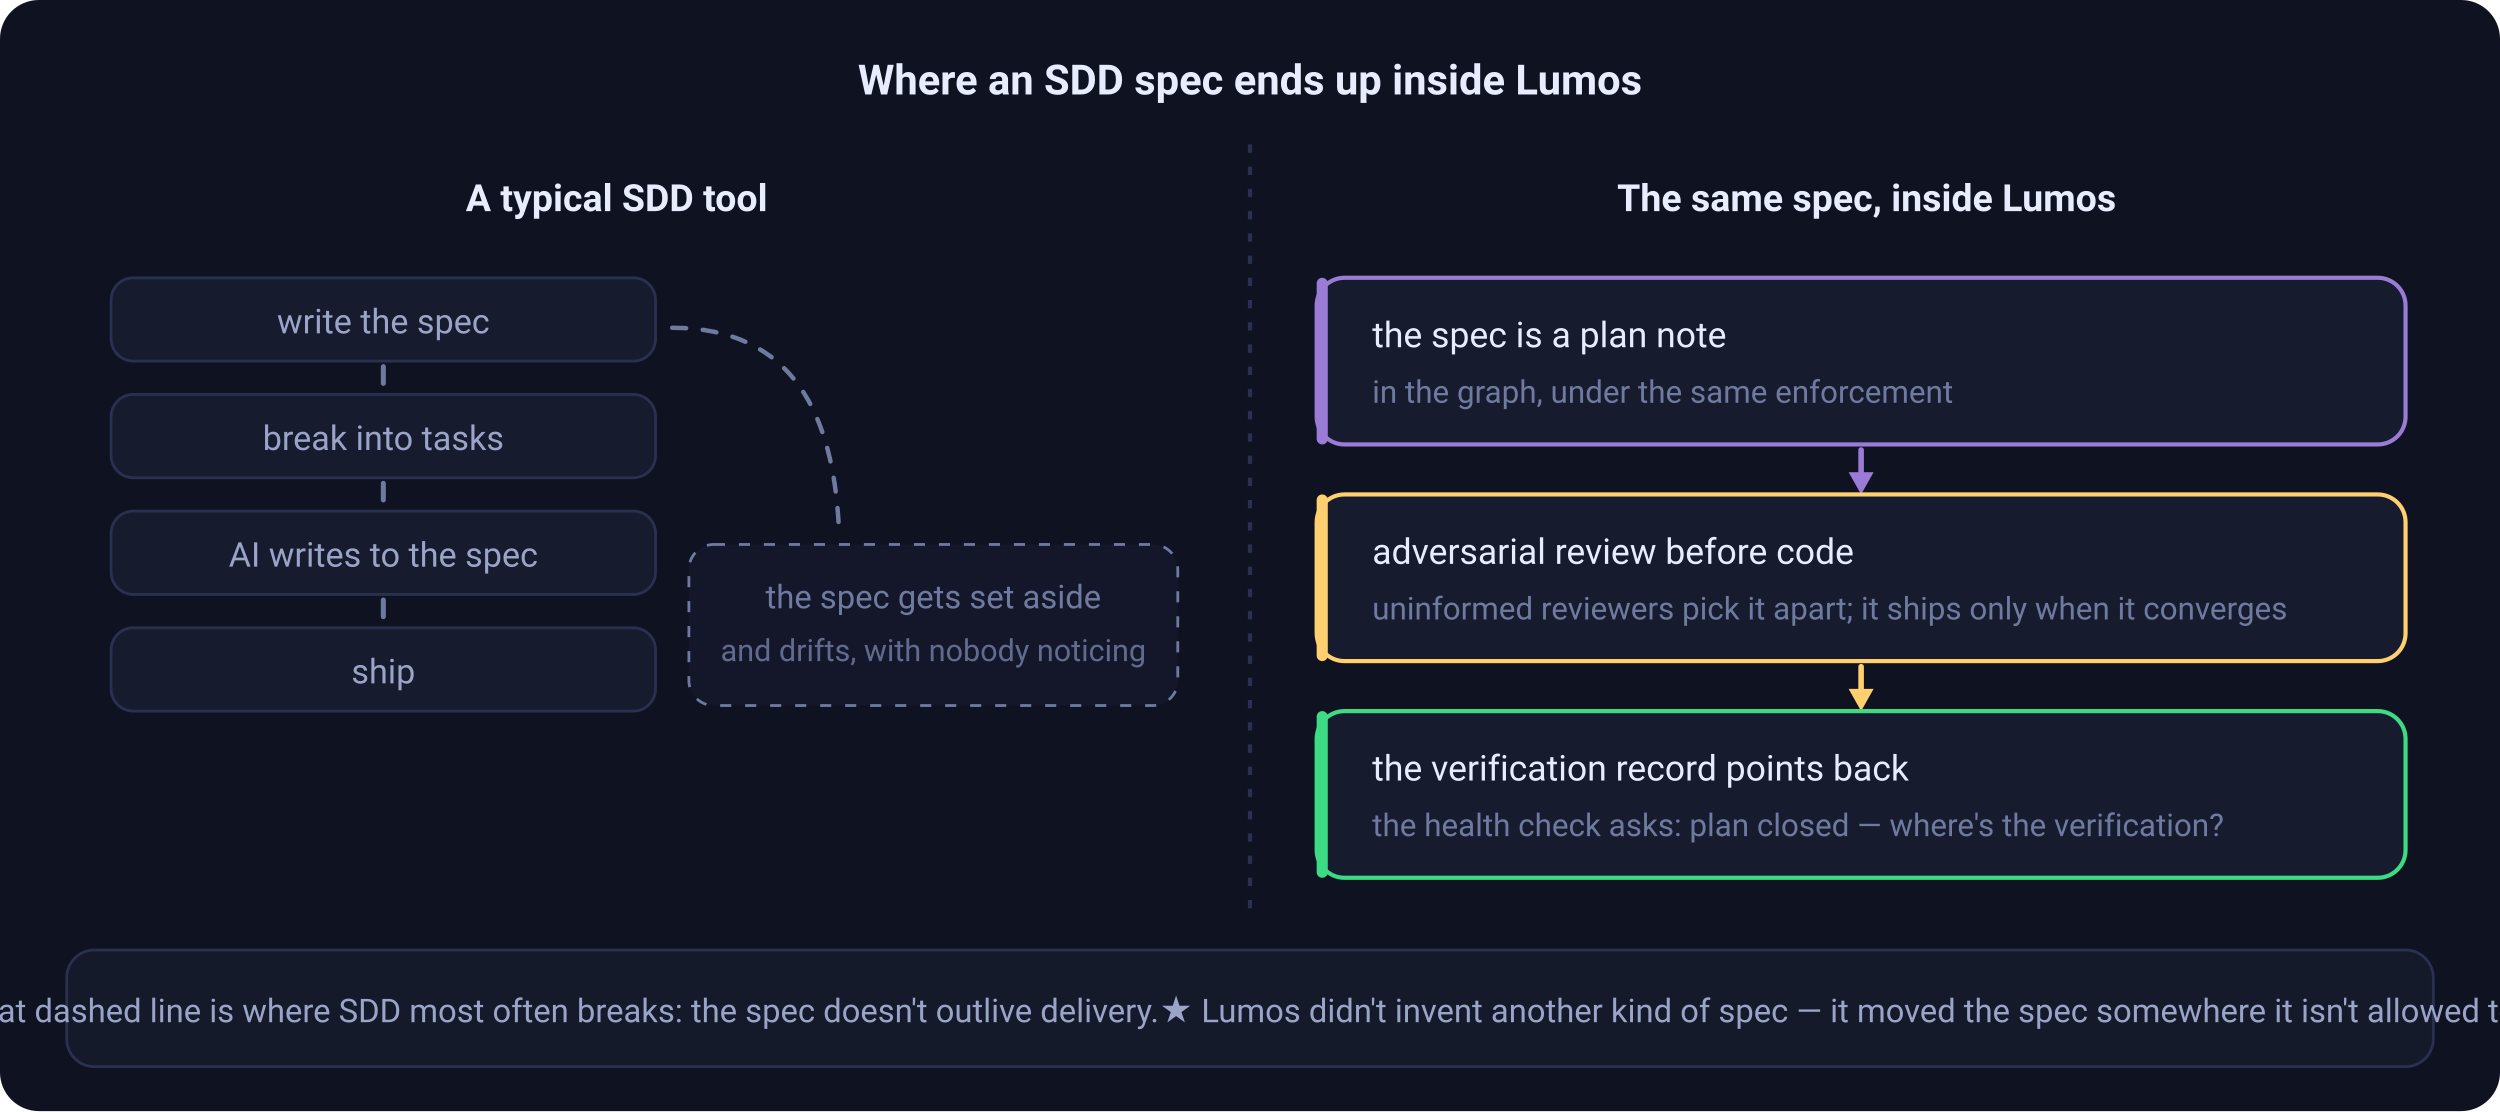
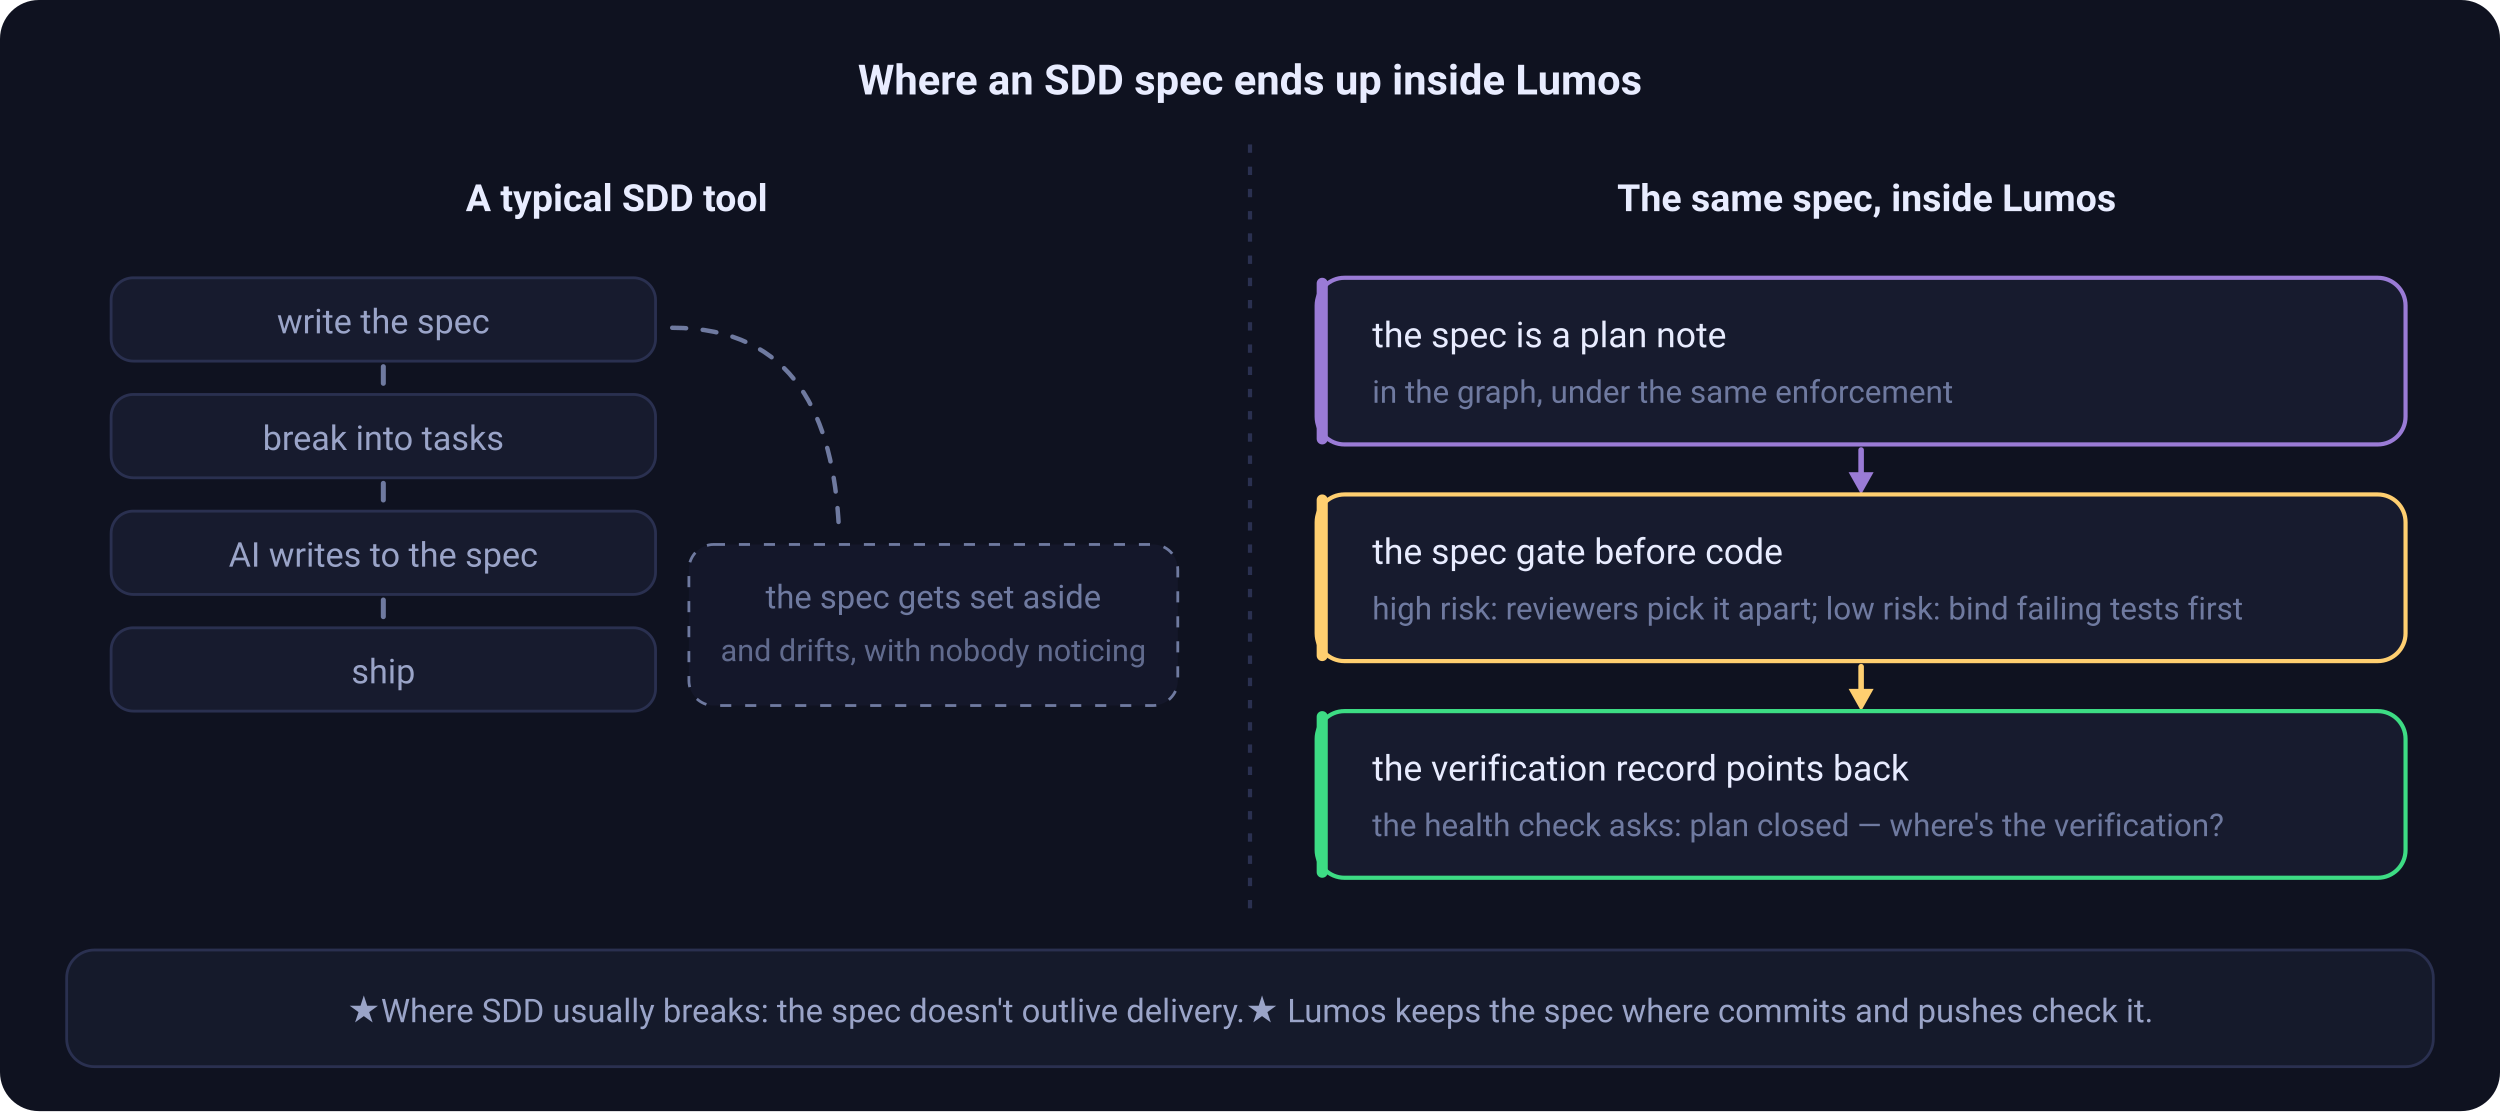
- <svg xmlns="http://www.w3.org/2000/svg" viewBox="0 0 900 400" width="900" height="400" role="img" aria-label="An SDD spec gets written, set aside, and drifts from reality. Inside Lumos the spec becomes a plan note under the same enforcement, passes an adversarial review before implementation, and is pointed back to by the verification record.">
+ <svg xmlns="http://www.w3.org/2000/svg" viewBox="0 0 900 400" width="900" height="400" role="img" aria-label="An SDD spec gets written, set aside, and drifts from reality. Inside Lumos the spec becomes a plan note under the same enforcement, passes the spec gate before implementation (high-risk plans also get a design review), and is pointed back to by the verification record.">
  <style>
    .h { font-family:system-ui,-apple-system,"Segoe UI",Roboto,Helvetica,Arial,sans-serif; fill:#e8ecff; font-weight:700 }
    .n { font-family:system-ui,-apple-system,"Segoe UI",Roboto,Helvetica,Arial,sans-serif; fill:#e8ecff }
    .s { font-family:system-ui,-apple-system,"Segoe UI",Roboto,Helvetica,Arial,sans-serif; fill:#9aa4c8 }
    .d { font-family:system-ui,-apple-system,"Segoe UI",Roboto,Helvetica,Arial,sans-serif; fill:#6f7aa0 }
    .m { font-family:ui-monospace,SFMono-Regular,Menlo,Consolas,monospace }
  </style>
  <rect x="0" y="0" width="900" height="400" rx="14" fill="#0f1220" />
  <text class="h" x="450" y="34" font-size="15" text-anchor="middle">Where an SDD spec ends up inside Lumos</text>
  <line x1="450" y1="52" x2="450" y2="332" stroke="#2a3050" stroke-width="1.5" stroke-dasharray="3 5" />
  <text class="h" x="222" y="76" font-size="13.5" fill="#6f7aa0" text-anchor="middle">A typical SDD tool</text>
  <g opacity="1">
    <animate attributeName="opacity" dur="18s" repeatCount="indefinite" values="1;0;0;1;1" keyTimes="0;0.008;0.011;0.027;1" />
    <rect x="40" y="100" width="196" height="30" rx="8" fill="#171b2e" stroke="#2a3050" />
    <text class="s" x="138" y="120" font-size="12.3" text-anchor="middle">write the spec</text>
    <path d="M 138 132 L 138 138" stroke="#6f7aa0" stroke-width="1.8" stroke-linecap="round" />
  </g>
  <g opacity="1">
    <animate attributeName="opacity" dur="18s" repeatCount="indefinite" values="1;0;0;1;1" keyTimes="0;0.008;0.038;0.054;1" />
    <rect x="40" y="142" width="196" height="30" rx="8" fill="#171b2e" stroke="#2a3050" />
    <text class="s" x="138" y="162" font-size="12.3" text-anchor="middle">break into tasks</text>
    <path d="M 138 174 L 138 180" stroke="#6f7aa0" stroke-width="1.8" stroke-linecap="round" />
  </g>
  <g opacity="1">
    <animate attributeName="opacity" dur="18s" repeatCount="indefinite" values="1;0;0;1;1" keyTimes="0;0.008;0.065;0.081;1" />
    <rect x="40" y="184" width="196" height="30" rx="8" fill="#171b2e" stroke="#2a3050" />
    <text class="s" x="138" y="204" font-size="12.3" text-anchor="middle">AI writes to the spec</text>
    <path d="M 138 216 L 138 222" stroke="#6f7aa0" stroke-width="1.8" stroke-linecap="round" />
  </g>
  <g opacity="1">
    <animate attributeName="opacity" dur="18s" repeatCount="indefinite" values="1;0;0;1;1" keyTimes="0;0.008;0.092;0.108;1" />
    <rect x="40" y="226" width="196" height="30" rx="8" fill="#171b2e" stroke="#2a3050" />
    <text class="s" x="138" y="246" font-size="12.3" text-anchor="middle">ship</text>
  </g>
  <g opacity="1">
    <animate attributeName="opacity" dur="18s" repeatCount="indefinite" values="1;0;0;1;1" keyTimes="0;0.008;0.124;0.141;1" />
    <path d="M 242 118 C 286 118 300 150 302 190" stroke="#6f7aa0" stroke-width="1.6" fill="none" stroke-dasharray="5 6" stroke-linecap="round" />
    <rect x="248" y="196" width="176" height="58" rx="9" fill="#14172a" stroke="#6f7aa0" stroke-dasharray="4 5" />
    <text class="d" x="336" y="219" font-size="11.8" text-anchor="middle">the spec gets set aside</text>
    <text class="d" x="336" y="238" font-size="11" text-anchor="middle" opacity=".85">and drifts, with nobody noticing</text>
  </g>
  <text class="h" x="672" y="76" font-size="13.5" text-anchor="middle">The same spec, inside Lumos</text>
  <g opacity="1">
    <animate attributeName="opacity" dur="18s" repeatCount="indefinite" values="1;0;0;1;1" keyTimes="0;0.008;0.211;0.227;1" />
    <rect x="474" y="100" width="392" height="60" rx="10" fill="#171b2e" stroke="#9a7bd6" stroke-width="1.5" />
    <rect x="474" y="100" width="4" height="60" rx="2" fill="#9a7bd6" />
    <text class="n" x="494" y="125" font-size="12.8">the spec is a plan note</text>
    <text class="d" x="494" y="145" font-size="11.3">in the graph, under the same enforcement</text>
    <path d="M 670 162 L 670 174" stroke="#9a7bd6" stroke-width="2" stroke-linecap="round" />
    <path d="M 670 178 l -4.5 -8 h 9 z" fill="#9a7bd6" />
  </g>
  <g opacity="1">
    <animate attributeName="opacity" dur="18s" repeatCount="indefinite" values="1;0;0;1;1" keyTimes="0;0.008;0.297;0.314;1" />
    <rect x="474" y="178" width="392" height="60" rx="10" fill="#171b2e" stroke="#ffcf70" stroke-width="1.5" />
    <rect x="474" y="178" width="4" height="60" rx="2" fill="#ffcf70" />
-     <text class="n" x="494" y="203" font-size="12.8">adversarial review before code</text>
-     <text class="d" x="494" y="223" font-size="11.3">uninformed reviewers pick it apart; it ships only when it converges</text>
+     <text class="n" x="494" y="203" font-size="12.8">the spec gate before code</text>
+     <text class="d" x="494" y="223" font-size="11.3">high risk: reviewers pick it apart; low risk: bind failing tests first</text>
    <path d="M 670 240 L 670 252" stroke="#ffcf70" stroke-width="2" stroke-linecap="round" />
    <path d="M 670 256 l -4.5 -8 h 9 z" fill="#ffcf70" />
  </g>
  <g opacity="1">
    <animate attributeName="opacity" dur="18s" repeatCount="indefinite" values="1;0;0;1;1" keyTimes="0;0.008;0.384;0.4;1" />
    <rect x="474" y="256" width="392" height="60" rx="10" fill="#171b2e" stroke="#3ddc84" stroke-width="1.5" />
    <rect x="474" y="256" width="4" height="60" rx="2" fill="#3ddc84" />
    <text class="n" x="494" y="281" font-size="12.8">the verification record points back</text>
    <text class="d" x="494" y="301" font-size="11.3">the health check asks: plan closed — where's the verification?</text>
  </g>
  <rect x="24" y="342" width="852" height="42" rx="10" fill="#151a2b" stroke="#2a3050" />
-   <text class="s" x="450" y="368" font-size="11.8" text-anchor="middle">★That dashed line is where SDD most often breaks: the spec doesn't outlive delivery.★ Lumos didn't invent another kind of spec — it moved the spec somewhere it isn't allowed to rot.</text>
+   <text class="s" x="450" y="368" font-size="11.8" text-anchor="middle">★Where SDD usually breaks: the spec doesn't outlive delivery.★ Lumos keeps the spec where commits and pushes check it.</text>
</svg>
